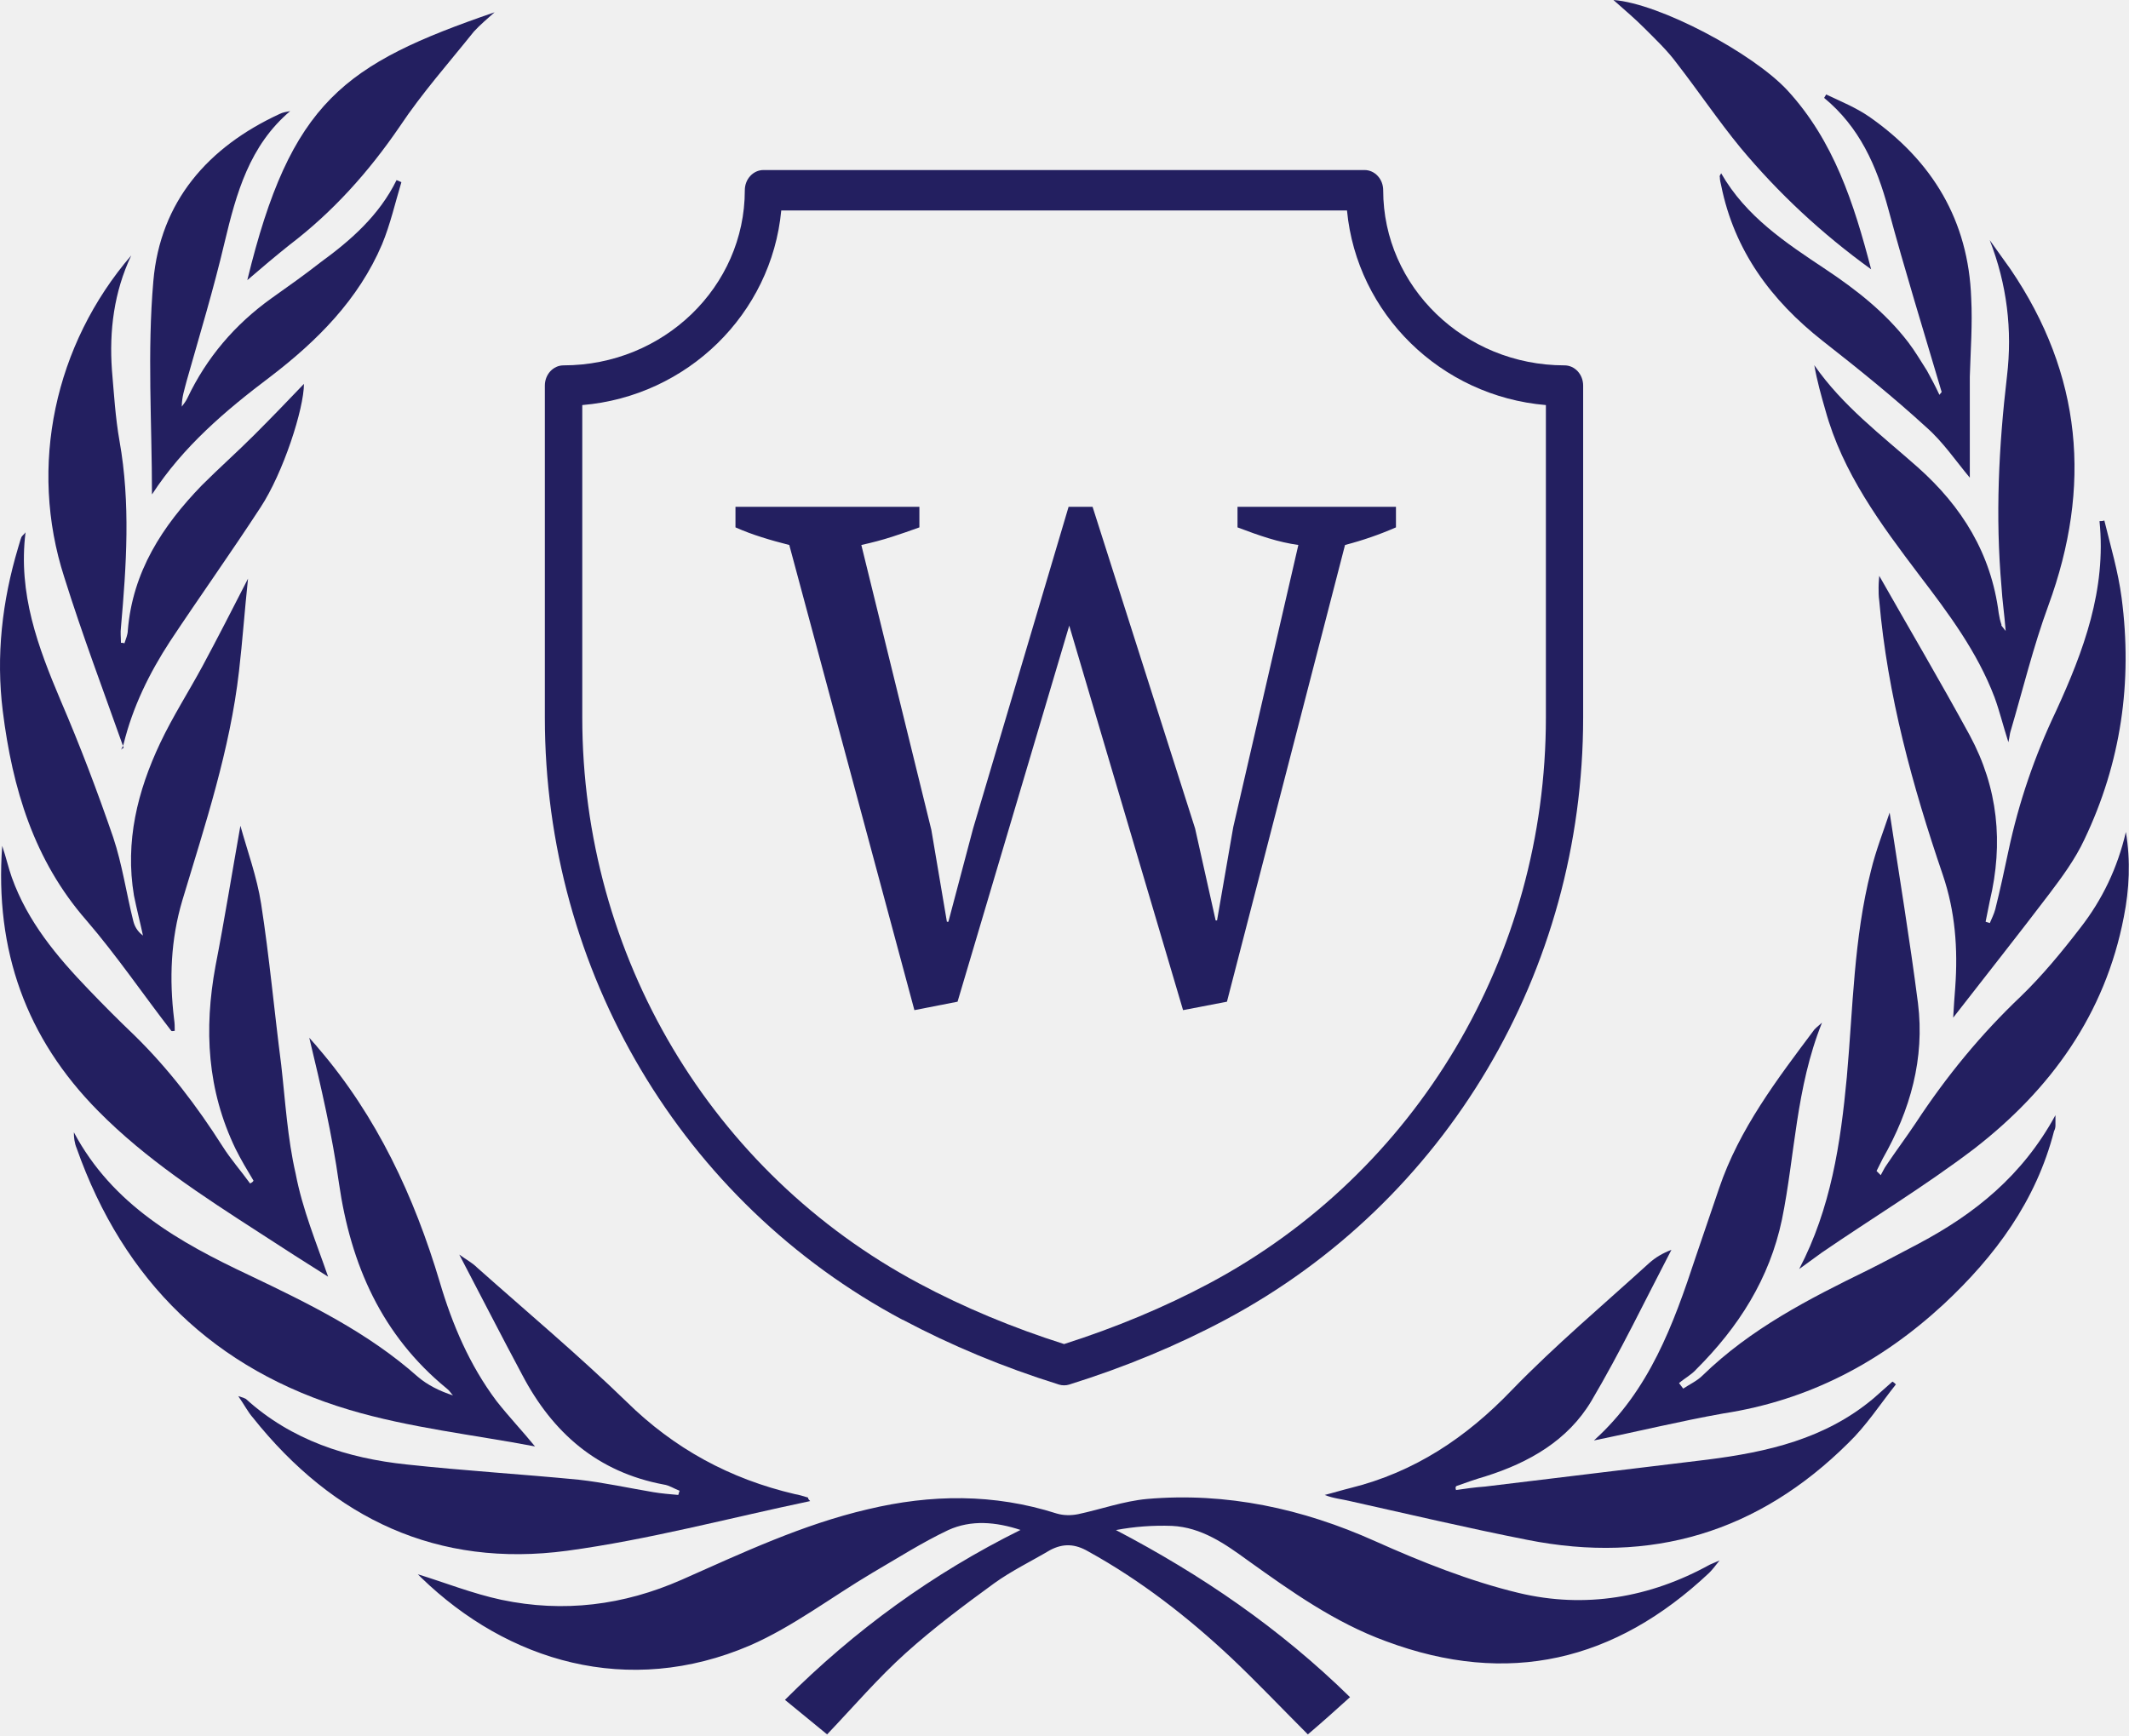
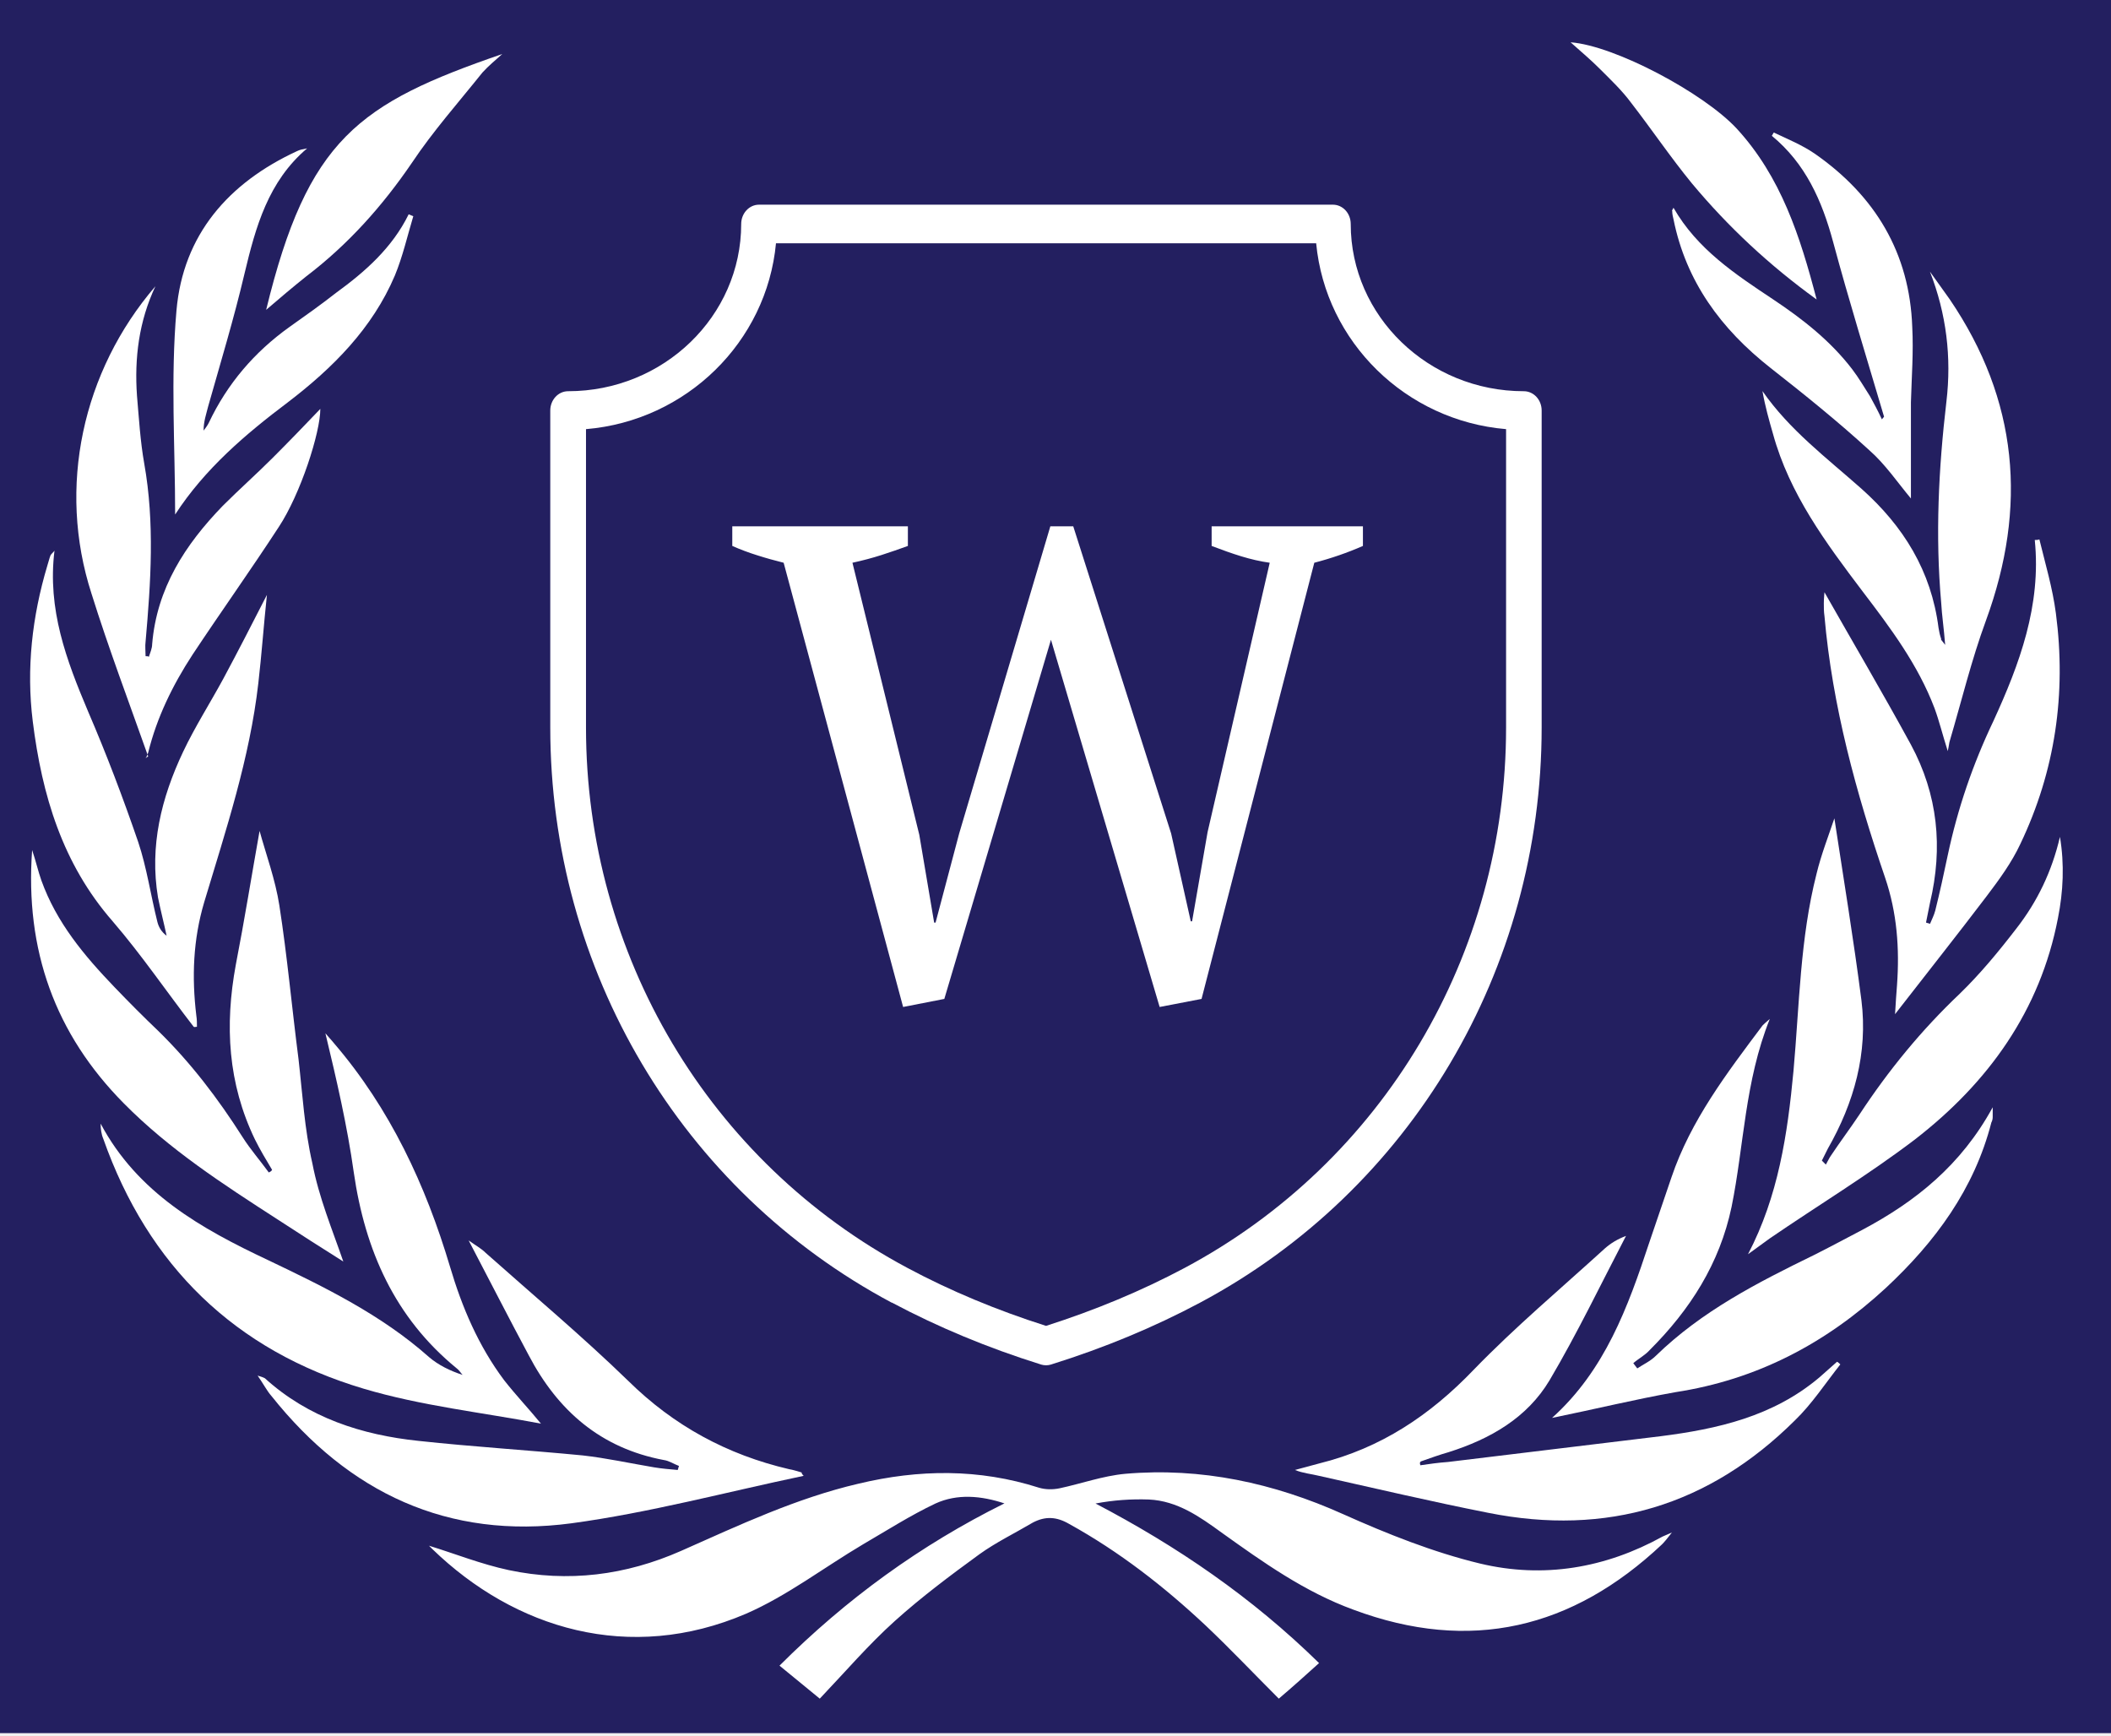
- <svg xmlns="http://www.w3.org/2000/svg" width="260" height="212" data-name="Layer 1">
+ <svg xmlns="http://www.w3.org/2000/svg" width="270" height="222" data-name="Layer 1">
  <g>
-     <g id="svg_1">
-       <path id="svg_2" fill-rule="evenodd" fill="#231f60" d="m124.669,186.9c-3.04,-1.01 -6.07,-1.27 -8.86,0c-3.21,1.52 -6.24,3.46 -9.28,5.23c-4.98,2.95 -9.7,6.58 -14.93,8.86c-14.93,6.41 -29.61,1.94 -40.15,-8.27l-0.42,-0.42c3.29,1.01 6.66,2.36 10.21,3.12c7.59,1.6 14.93,0.67 22.01,-2.45c7.42,-3.29 14.76,-6.75 22.69,-8.6c7.76,-1.86 15.44,-1.94 23.11,0.51c0.84,0.25 1.77,0.25 2.61,0.08c2.78,-0.59 5.57,-1.6 8.43,-1.86c9.7,-0.84 18.98,1.18 27.83,5.15c5.65,2.53 11.56,4.89 17.54,6.33c8.1,1.94 16.03,0.59 23.36,-3.46c0.17,-0.08 0.42,-0.17 1.18,-0.51c-0.59,0.76 -0.93,1.18 -1.27,1.52c-11.47,10.8 -24.54,13.92 -39.47,8.35c-6.24,-2.28 -11.56,-6.07 -16.87,-9.87c-2.78,-2.02 -5.65,-4.05 -9.28,-4.22c-2.28,-0.08 -4.55,0.08 -6.83,0.51c10.46,5.48 19.99,11.98 28.59,20.41c-1.77,1.6 -3.37,3.04 -5.15,4.55c-3.21,-3.21 -6.24,-6.41 -9.36,-9.36c-5.31,-4.98 -11.05,-9.45 -17.46,-12.99c-1.6,-0.93 -3.04,-1.01 -4.64,-0.17c-2.28,1.35 -4.72,2.53 -6.83,4.05c-3.71,2.7 -7.42,5.48 -10.8,8.52s-6.33,6.49 -9.62,9.95c-1.52,-1.27 -3.21,-2.61 -5.15,-4.22c8.52,-8.52 18.05,-15.44 28.76,-20.75l0.05,0.01z" class="cls-2" />
-       <path id="svg_3" fill-rule="evenodd" fill="#231f60" d="m194.669,175.94c6.75,-6.07 9.7,-14.17 12.4,-22.35c0.93,-2.78 1.94,-5.65 2.87,-8.43c2.45,-7.25 7.09,-13.33 11.64,-19.4c0.17,-0.17 0.34,-0.34 0.93,-0.84c-3.21,8.01 -3.29,16.19 -4.89,24.04c-1.52,7.25 -5.31,13.16 -10.46,18.3c-0.59,0.67 -1.43,1.1 -2.11,1.69c0.17,0.25 0.34,0.42 0.51,0.67c0.76,-0.51 1.69,-0.93 2.36,-1.6c5.9,-5.74 12.99,-9.36 20.24,-12.9c2.02,-1.01 4.05,-2.11 6.16,-3.21c6.83,-3.63 12.65,-8.27 16.7,-15.69l0,1.27c0,0.25 -0.08,0.51 -0.17,0.67c-2.19,8.52 -7.17,15.27 -13.5,21.17c-7.68,7.09 -16.45,11.72 -26.91,13.33c-5.23,0.93 -10.37,2.19 -15.77,3.29l0,-0.01z" class="cls-2" />
-       <path id="svg_4" fill-rule="evenodd" fill="#231f60" d="m65.369,176.69c-7.51,-1.43 -15.35,-2.28 -22.69,-4.47c-16.45,-4.89 -27.58,-15.69 -33.32,-31.97c-0.25,-0.59 -0.34,-1.27 -0.34,-1.94c4.72,8.86 12.82,13.41 21.42,17.46c7.25,3.46 14.51,7 20.58,12.4c1.18,1.01 2.7,1.77 4.3,2.28c-0.25,-0.25 -0.42,-0.59 -0.76,-0.84c-7.93,-6.49 -11.72,-15.1 -13.16,-25.05c-0.84,-5.99 -2.19,-11.81 -3.63,-17.8c0.34,0.42 0.76,0.84 1.1,1.27c7.17,8.35 11.72,18.13 14.84,28.59c1.52,5.15 3.63,10.12 6.92,14.51c1.52,1.94 3.21,3.71 4.72,5.57l0.02,-0.01z" class="cls-2" />
-       <path id="svg_5" fill-rule="evenodd" fill="#231f60" d="m40.069,155.95c-2.7,-1.69 -5.57,-3.54 -8.43,-5.4c-6.92,-4.47 -13.83,-8.94 -19.65,-14.84c-8.77,-8.86 -12.65,-19.57 -11.72,-32.39c0.51,1.52 0.76,2.7 1.18,3.88c1.94,5.4 5.48,9.62 9.36,13.66c1.86,1.94 3.71,3.8 5.65,5.65c4.13,4.05 7.59,8.6 10.71,13.5c1.01,1.6 2.28,3.04 3.37,4.55c0.17,-0.08 0.34,-0.17 0.42,-0.34c-0.76,-1.27 -1.52,-2.53 -2.19,-3.88c-3.46,-7.17 -3.88,-14.59 -2.45,-22.35c1.1,-5.65 2.02,-11.39 3.04,-17.12c0.84,3.04 2.02,6.24 2.53,9.53c1.01,6.49 1.6,13.07 2.45,19.65c0.51,4.47 0.76,8.94 1.77,13.33c0.84,4.39 2.53,8.43 3.96,12.57z" class="cls-2" />
-       <path id="svg_6" fill-rule="evenodd" fill="#231f60" d="m177.799,182.01c1.18,-0.17 2.36,-0.34 3.54,-0.42c9.02,-1.1 18.13,-2.19 27.16,-3.29c7.34,-0.93 14.42,-2.53 20.33,-7.51c0.76,-0.67 1.52,-1.35 2.28,-2.02c0.17,0.08 0.34,0.25 0.42,0.34c-1.94,2.45 -3.63,5.06 -5.82,7.17c-10.96,10.88 -24.04,14.84 -39.22,11.81c-7.25,-1.43 -14.42,-3.12 -21.59,-4.72c-1.01,-0.25 -2.11,-0.34 -3.12,-0.76c1.01,-0.25 2.11,-0.59 3.12,-0.84c7.84,-1.94 14.17,-6.16 19.74,-11.98c5.31,-5.48 11.13,-10.37 16.78,-15.52c0.76,-0.67 1.6,-1.18 2.7,-1.6c-3.21,6.16 -6.24,12.48 -9.78,18.47c-2.87,4.81 -7.59,7.51 -12.9,9.19c-1.18,0.34 -2.36,0.76 -3.54,1.18c-0.17,0.08 -0.17,0.25 -0.08,0.51l-0.02,-0.01z" class="cls-2" />
-       <path id="svg_7" fill-rule="evenodd" fill="#231f60" d="m219.719,155.02c3.88,-7.42 5.06,-15.35 5.82,-23.45c0.76,-8.43 0.84,-16.95 2.95,-25.22c0.59,-2.45 1.52,-4.81 2.28,-7.09c1.18,7.76 2.45,15.44 3.46,23.28c0.84,6.75 -0.93,13.07 -4.3,18.98c-0.25,0.51 -0.51,1.01 -0.76,1.52c0.17,0.17 0.34,0.34 0.51,0.51c0.25,-0.42 0.42,-0.84 0.67,-1.18c1.18,-1.77 2.45,-3.46 3.63,-5.23c3.71,-5.65 7.93,-10.8 12.82,-15.44c2.61,-2.53 4.98,-5.4 7.25,-8.35c2.7,-3.46 4.55,-7.34 5.57,-11.72c0.59,3.54 0.42,7 -0.25,10.37c-2.28,11.89 -8.94,21.09 -18.3,28.34c-5.99,4.55 -12.4,8.43 -18.56,12.65c-0.93,0.67 -1.86,1.35 -2.78,2.02l-0.01,0.01z" class="cls-2" />
-       <path id="svg_8" fill-rule="evenodd" fill="#231f60" d="m98.939,183.36c-10.04,2.11 -19.74,4.72 -29.69,6.07c-15.77,2.11 -28.51,-3.88 -38.38,-16.28c-0.59,-0.67 -1.01,-1.52 -1.77,-2.61c0.59,0.17 0.76,0.25 0.93,0.34c5.57,5.06 12.4,7.25 19.65,8.01c7,0.76 14,1.18 21,1.86c3.04,0.34 6.07,1.01 9.11,1.52c1.01,0.17 2.02,0.25 3.04,0.34c0.08,-0.17 0.08,-0.34 0.17,-0.51c-0.67,-0.25 -1.27,-0.67 -1.94,-0.76c-8.1,-1.52 -13.58,-6.33 -17.29,-13.41c-2.53,-4.72 -4.98,-9.53 -7.68,-14.68c0.93,0.67 1.6,1.01 2.19,1.6c6.07,5.4 12.4,10.71 18.22,16.36c5.82,5.74 12.65,9.45 20.58,11.3c0.51,0.08 1.01,0.25 1.6,0.42c0,0.08 0,0.17 0.25,0.42l0.01,0.01z" class="cls-2" />
-       <path id="svg_9" fill-rule="evenodd" fill="#231f60" d="m238.529,124.32c0.08,-1.52 0.17,-2.61 0.25,-3.71c0.34,-4.72 0,-9.28 -1.52,-13.75c-3.71,-10.88 -6.75,-21.93 -7.76,-33.49c-0.08,-0.51 -0.08,-1.1 -0.08,-1.6c0,-0.67 0.08,-1.27 0.08,-1.43c3.54,6.24 7.42,12.82 11.05,19.48c3.46,6.41 4.13,13.16 2.45,20.24c-0.17,0.84 -0.34,1.69 -0.51,2.53c0.17,0.08 0.34,0.08 0.51,0.17c0.25,-0.59 0.51,-1.1 0.67,-1.69c0.59,-2.36 1.1,-4.72 1.6,-7.09c1.27,-5.99 3.21,-11.64 5.82,-17.12c3.37,-7.34 6.16,-14.84 5.31,-23.2c0.17,0 0.42,0 0.59,-0.08c0.76,3.12 1.69,6.24 2.11,9.45c1.35,10.29 -0.08,20.16 -4.55,29.52c-1.1,2.36 -2.7,4.55 -4.3,6.66c-3.71,4.89 -7.59,9.78 -11.72,15.1l0,0.01z" class="cls-2" />
-       <path id="svg_10" fill-rule="evenodd" fill="#231f60" d="m3.119,65.02c-0.93,7.51 1.52,14 4.3,20.58c2.36,5.48 4.47,11.05 6.41,16.7c1.1,3.29 1.6,6.83 2.45,10.21c0.17,0.67 0.51,1.27 1.18,1.77c-0.34,-1.6 -0.76,-3.21 -1.1,-4.89c-1.1,-6.58 0.42,-12.74 3.21,-18.64c1.52,-3.21 3.46,-6.24 5.15,-9.36c1.86,-3.46 3.63,-6.92 5.57,-10.71c-0.42,3.96 -0.67,7.59 -1.1,11.3c-1.1,9.62 -4.13,18.72 -6.92,28c-1.43,4.81 -1.6,9.62 -1.01,14.51c0.08,0.51 0.08,0.93 0.08,1.43c-0.17,0 -0.34,0.08 -0.42,0c-3.46,-4.47 -6.66,-9.19 -10.37,-13.5c-6.41,-7.34 -9.03,-16.11 -10.21,-25.56c-0.84,-6.75 -0.08,-13.41 1.86,-19.91c0.17,-0.51 0.25,-0.93 0.42,-1.35c0.17,-0.25 0.34,-0.34 0.51,-0.59l-0.01,0.01z" class="cls-2" />
-       <path id="svg_11" fill-rule="evenodd" fill="#231f60" d="m244.939,77.08c-0.17,-2.19 -0.42,-3.8 -0.51,-5.4c-0.76,-8.6 -0.34,-17.12 0.67,-25.73c0.67,-5.65 0,-11.22 -2.11,-16.62c0.84,1.18 1.69,2.36 2.53,3.54c8.77,12.9 9.95,26.57 4.64,41.08c-1.86,5.06 -3.12,10.29 -4.64,15.44c-0.08,0.25 -0.08,0.51 -0.25,1.27c-0.67,-2.11 -1.1,-3.88 -1.69,-5.48c-2.11,-5.57 -5.65,-10.29 -9.19,-14.93c-4.72,-6.24 -9.36,-12.48 -11.47,-20.16c-0.51,-1.77 -1.01,-3.54 -1.35,-5.48c3.46,4.98 8.18,8.52 12.65,12.48c5.4,4.81 8.94,10.54 9.87,17.8c0.08,0.51 0.17,0.93 0.34,1.43c-0.08,0.08 0.08,0.17 0.51,0.76z" class="cls-2" />
-       <path id="svg_12" fill-rule="evenodd" fill="#231f60" d="m15.099,91.34c-2.45,-6.92 -5.06,-13.83 -7.25,-20.83c-4.39,-13.58 -1.18,-28.42 8.18,-39.31c-2.11,4.47 -2.7,9.19 -2.36,14c0.25,2.87 0.42,5.82 0.93,8.69c1.35,7.59 0.84,15.18 0.17,22.77c-0.08,0.59 0,1.18 0,1.86c0.17,0 0.34,0 0.42,0.08c0.17,-0.51 0.42,-1.1 0.42,-1.6c0.59,-7.17 4.22,-12.74 9.03,-17.71c2.11,-2.11 4.3,-4.05 6.41,-6.16s4.22,-4.3 6.07,-6.24c0,3.04 -2.53,10.88 -5.31,15.1c-3.63,5.57 -7.42,10.88 -11.05,16.36c-2.53,3.88 -4.55,8.01 -5.65,12.48c-0.08,0.25 -0.17,0.51 -0.34,0.76c0.08,-0.08 0.17,-0.17 0.34,-0.25l-0.01,0z" class="cls-2" />
-       <path id="svg_13" fill-rule="evenodd" fill="#231f60" d="m210.189,21.16c3.04,5.31 7.93,8.52 12.74,11.72c3.8,2.53 7.34,5.31 10.12,8.94c0.84,1.1 1.52,2.28 2.28,3.46c0.51,0.93 1.01,1.86 1.52,2.95c0.17,-0.25 0.34,-0.34 0.25,-0.42c-2.19,-7.42 -4.47,-14.76 -6.49,-22.27c-1.43,-5.31 -3.54,-10.04 -7.84,-13.58c0.08,-0.17 0.17,-0.25 0.25,-0.42c1.77,0.84 3.63,1.6 5.23,2.7c7.76,5.4 12.15,12.74 12.48,22.18c0.17,3.21 -0.08,6.41 -0.17,9.62l0,12.31c-1.69,-2.02 -3.29,-4.39 -5.31,-6.16c-4.05,-3.71 -8.35,-7.17 -12.65,-10.54c-6.33,-4.98 -10.8,-11.05 -12.4,-18.98c-0.08,-0.34 -0.17,-0.67 -0.17,-1.1c-0.08,0 0,-0.08 0.17,-0.42l-0.01,0.01z" class="cls-2" />
-       <path id="svg_14" fill-rule="evenodd" fill="#231f60" d="m18.559,60.38c0,-8.69 -0.59,-17.38 0.17,-26.06c0.84,-9.7 6.66,-16.36 15.44,-20.41c0.34,-0.17 0.76,-0.25 1.27,-0.34c-4.98,4.22 -6.58,10.04 -8.01,16.03c-1.35,5.74 -3.04,11.3 -4.64,16.95c-0.25,1.01 -0.59,1.94 -0.59,3.12c0.25,-0.34 0.51,-0.67 0.67,-1.01c2.36,-4.98 5.82,-9.03 10.29,-12.23c2.02,-1.43 4.05,-2.87 5.99,-4.39c3.71,-2.7 7.17,-5.74 9.28,-10.04c0.17,0.08 0.42,0.17 0.59,0.25c-0.76,2.53 -1.35,5.15 -2.36,7.59c-2.87,6.75 -7.93,11.81 -13.66,16.19c-5.48,4.13 -10.63,8.52 -14.42,14.34l-0.02,0.01z" class="cls-2" />
-       <path id="svg_15" fill-rule="evenodd" fill="#231f60" d="m228.499,32.89c-6.07,-4.39 -11.3,-9.28 -15.94,-14.84c-2.7,-3.29 -5.15,-6.92 -7.76,-10.29c-1.18,-1.6 -2.61,-2.95 -4.05,-4.39c-1.1,-1.1 -2.19,-2.02 -3.71,-3.37c5.65,0.42 17.04,6.49 21.26,11.05c5.65,6.16 8.1,13.75 10.21,21.85l-0.01,-0.01z" class="cls-2" />
-       <path id="svg_16" fill-rule="evenodd" fill="#231f60" d="m30.199,34.23c5.31,-21.85 11.81,-26.4 30.2,-32.73c-0.84,0.76 -1.77,1.52 -2.53,2.36c-3.04,3.8 -6.33,7.51 -9.03,11.56c-3.8,5.57 -8.18,10.46 -13.5,14.51c-1.69,1.35 -3.29,2.7 -5.15,4.3l0.01,0z" class="cls-2" />
+     <rect stroke="null" x="0" y="0" id="svg_1" fill="#231f60" height="221.68" width="270.48" class="cls-3" />
+     <g id="svg_2">
+       <g id="svg_3">
+         <path id="svg_4" fill-rule="evenodd" fill="#fff" d="m128.51,192.31c-3.04,-1.01 -6.07,-1.27 -8.86,0c-3.21,1.52 -6.24,3.46 -9.28,5.23c-4.98,2.95 -9.7,6.58 -14.93,8.86c-14.93,6.41 -29.61,1.94 -40.15,-8.27l-0.42,-0.42c3.29,1.01 6.66,2.36 10.21,3.12c7.59,1.6 14.93,0.67 22.01,-2.45c7.42,-3.29 14.76,-6.75 22.69,-8.6c7.76,-1.86 15.44,-1.94 23.11,0.51c0.84,0.25 1.77,0.25 2.61,0.08c2.78,-0.59 5.57,-1.6 8.43,-1.86c9.7,-0.84 18.98,1.18 27.83,5.15c5.65,2.53 11.56,4.89 17.54,6.33c8.1,1.94 16.03,0.59 23.36,-3.46c0.17,-0.08 0.42,-0.17 1.18,-0.51c-0.59,0.76 -0.93,1.18 -1.27,1.52c-11.47,10.8 -24.54,13.92 -39.47,8.35c-6.24,-2.28 -11.56,-6.07 -16.87,-9.87c-2.78,-2.02 -5.65,-4.05 -9.28,-4.22c-2.28,-0.08 -4.55,0.08 -6.83,0.51c10.46,5.48 19.99,11.98 28.59,20.41c-1.77,1.6 -3.37,3.04 -5.15,4.55c-3.21,-3.21 -6.24,-6.41 -9.36,-9.36c-5.31,-4.98 -11.05,-9.45 -17.46,-12.99c-1.6,-0.93 -3.04,-1.01 -4.64,-0.17c-2.28,1.35 -4.72,2.53 -6.83,4.05c-3.71,2.7 -7.42,5.48 -10.8,8.52s-6.33,6.49 -9.62,9.95c-1.52,-1.27 -3.21,-2.61 -5.15,-4.22c8.52,-8.52 18.05,-15.44 28.76,-20.75l0.05,0.01z" class="cls-2" />
+         <path id="svg_5" fill-rule="evenodd" fill="#fff" d="m198.52,181.35c6.75,-6.07 9.7,-14.17 12.4,-22.35c0.93,-2.78 1.94,-5.65 2.87,-8.43c2.45,-7.25 7.09,-13.33 11.64,-19.4c0.17,-0.17 0.34,-0.34 0.93,-0.84c-3.21,8.01 -3.29,16.19 -4.89,24.04c-1.52,7.25 -5.31,13.16 -10.46,18.3c-0.59,0.67 -1.43,1.1 -2.11,1.69c0.17,0.25 0.34,0.42 0.51,0.67c0.76,-0.51 1.69,-0.93 2.36,-1.6c5.9,-5.74 12.99,-9.36 20.24,-12.9c2.02,-1.01 4.05,-2.11 6.16,-3.21c6.83,-3.63 12.65,-8.27 16.7,-15.69l0,1.27c0,0.25 -0.08,0.51 -0.17,0.67c-2.19,8.52 -7.17,15.27 -13.5,21.17c-7.68,7.09 -16.45,11.72 -26.91,13.33c-5.23,0.93 -10.37,2.19 -15.77,3.29l0,-0.01z" class="cls-2" />
+         <path id="svg_6" fill-rule="evenodd" fill="#fff" d="m69.22,182.1c-7.51,-1.43 -15.35,-2.28 -22.69,-4.47c-16.45,-4.89 -27.58,-15.69 -33.32,-31.97c-0.25,-0.59 -0.34,-1.27 -0.34,-1.94c4.72,8.86 12.82,13.41 21.42,17.46c7.25,3.46 14.51,7 20.58,12.4c1.18,1.01 2.7,1.77 4.3,2.28c-0.25,-0.25 -0.42,-0.59 -0.76,-0.84c-7.93,-6.49 -11.72,-15.1 -13.16,-25.05c-0.84,-5.99 -2.19,-11.81 -3.63,-17.8c0.34,0.42 0.76,0.84 1.1,1.27c7.17,8.35 11.72,18.13 14.84,28.59c1.52,5.15 3.63,10.12 6.92,14.51c1.52,1.94 3.21,3.71 4.72,5.57l0.02,-0.01z" class="cls-2" />
+         <path id="svg_7" fill-rule="evenodd" fill="#fff" d="m43.91,161.36c-2.7,-1.69 -5.57,-3.54 -8.43,-5.4c-6.92,-4.47 -13.83,-8.94 -19.65,-14.84c-8.77,-8.86 -12.65,-19.57 -11.72,-32.39c0.51,1.52 0.76,2.7 1.18,3.88c1.94,5.4 5.48,9.62 9.36,13.66c1.86,1.94 3.71,3.8 5.65,5.65c4.13,4.05 7.59,8.6 10.71,13.5c1.01,1.6 2.28,3.04 3.37,4.55c0.17,-0.08 0.34,-0.17 0.42,-0.34c-0.76,-1.27 -1.52,-2.53 -2.19,-3.88c-3.46,-7.17 -3.88,-14.59 -2.45,-22.35c1.1,-5.65 2.02,-11.39 3.04,-17.12c0.84,3.04 2.02,6.24 2.53,9.53c1.01,6.49 1.6,13.07 2.45,19.65c0.51,4.47 0.76,8.94 1.77,13.33c0.84,4.39 2.53,8.43 3.96,12.57z" class="cls-2" />
+         <path id="svg_8" fill-rule="evenodd" fill="#fff" d="m181.65,187.42c1.18,-0.17 2.36,-0.34 3.54,-0.42c9.02,-1.1 18.13,-2.19 27.16,-3.29c7.34,-0.93 14.42,-2.53 20.33,-7.51c0.76,-0.67 1.52,-1.35 2.28,-2.02c0.17,0.08 0.34,0.25 0.42,0.34c-1.94,2.45 -3.63,5.06 -5.82,7.17c-10.96,10.88 -24.04,14.84 -39.22,11.81c-7.25,-1.43 -14.42,-3.12 -21.59,-4.72c-1.01,-0.25 -2.11,-0.34 -3.12,-0.76c1.01,-0.25 2.11,-0.59 3.12,-0.84c7.84,-1.94 14.17,-6.16 19.74,-11.98c5.31,-5.48 11.13,-10.37 16.78,-15.52c0.76,-0.67 1.6,-1.18 2.7,-1.6c-3.21,6.16 -6.24,12.48 -9.78,18.47c-2.87,4.81 -7.59,7.51 -12.9,9.19c-1.18,0.34 -2.36,0.76 -3.54,1.18c-0.17,0.08 -0.17,0.25 -0.08,0.51l-0.02,-0.01z" class="cls-2" />
+         <path id="svg_9" fill-rule="evenodd" fill="#fff" d="m223.57,160.43c3.88,-7.42 5.06,-15.35 5.82,-23.45c0.76,-8.43 0.84,-16.95 2.95,-25.22c0.59,-2.45 1.52,-4.81 2.28,-7.09c1.18,7.76 2.45,15.44 3.46,23.28c0.84,6.75 -0.93,13.07 -4.3,18.98c-0.25,0.51 -0.51,1.01 -0.76,1.52c0.17,0.17 0.34,0.34 0.51,0.51c0.25,-0.42 0.42,-0.84 0.67,-1.18c1.18,-1.77 2.45,-3.46 3.63,-5.23c3.71,-5.65 7.93,-10.8 12.82,-15.44c2.61,-2.53 4.98,-5.4 7.25,-8.35c2.7,-3.46 4.55,-7.34 5.57,-11.72c0.59,3.54 0.42,7 -0.25,10.37c-2.28,11.89 -8.94,21.09 -18.3,28.34c-5.99,4.55 -12.4,8.43 -18.56,12.65c-0.93,0.67 -1.86,1.35 -2.78,2.02l-0.01,0.01z" class="cls-2" />
+         <path id="svg_10" fill-rule="evenodd" fill="#fff" d="m102.79,188.77c-10.04,2.11 -19.74,4.72 -29.69,6.07c-15.77,2.11 -28.51,-3.88 -38.38,-16.28c-0.59,-0.67 -1.01,-1.52 -1.77,-2.61c0.59,0.17 0.76,0.25 0.93,0.34c5.57,5.06 12.4,7.25 19.65,8.01c7,0.76 14,1.18 21,1.86c3.04,0.34 6.07,1.01 9.11,1.52c1.01,0.17 2.02,0.25 3.04,0.34c0.08,-0.17 0.08,-0.34 0.17,-0.51c-0.67,-0.25 -1.27,-0.67 -1.94,-0.76c-8.1,-1.52 -13.58,-6.33 -17.29,-13.41c-2.53,-4.72 -4.98,-9.53 -7.68,-14.68c0.93,0.67 1.6,1.01 2.19,1.6c6.07,5.4 12.4,10.71 18.22,16.36c5.82,5.74 12.65,9.45 20.58,11.3c0.51,0.08 1.01,0.25 1.6,0.42c0,0.08 0,0.17 0.25,0.42l0.01,0.01z" class="cls-2" />
+         <path id="svg_11" fill-rule="evenodd" fill="#fff" d="m242.38,129.73c0.08,-1.52 0.17,-2.61 0.25,-3.71c0.34,-4.72 0,-9.28 -1.52,-13.75c-3.71,-10.88 -6.75,-21.93 -7.76,-33.49c-0.08,-0.51 -0.08,-1.1 -0.08,-1.6c0,-0.67 0.08,-1.27 0.08,-1.43c3.54,6.24 7.42,12.82 11.05,19.48c3.46,6.41 4.13,13.16 2.45,20.24c-0.17,0.84 -0.34,1.69 -0.51,2.53c0.17,0.08 0.34,0.08 0.51,0.17c0.25,-0.59 0.51,-1.1 0.67,-1.69c0.59,-2.36 1.1,-4.72 1.6,-7.09c1.27,-5.99 3.21,-11.64 5.82,-17.12c3.37,-7.34 6.16,-14.84 5.31,-23.2c0.17,0 0.42,0 0.59,-0.08c0.76,3.12 1.69,6.24 2.11,9.45c1.35,10.29 -0.08,20.16 -4.55,29.52c-1.1,2.36 -2.7,4.55 -4.3,6.66c-3.71,4.89 -7.59,9.78 -11.72,15.1l0,0.01z" class="cls-2" />
+         <path id="svg_12" fill-rule="evenodd" fill="#fff" d="m6.97,70.43c-0.93,7.51 1.52,14 4.3,20.58c2.36,5.48 4.47,11.05 6.41,16.7c1.1,3.29 1.6,6.83 2.45,10.21c0.17,0.67 0.51,1.27 1.18,1.77c-0.34,-1.6 -0.76,-3.21 -1.1,-4.89c-1.1,-6.58 0.42,-12.74 3.21,-18.64c1.52,-3.21 3.46,-6.24 5.15,-9.36c1.86,-3.46 3.63,-6.92 5.57,-10.71c-0.42,3.96 -0.67,7.59 -1.1,11.3c-1.1,9.62 -4.13,18.72 -6.92,28c-1.43,4.81 -1.6,9.62 -1.01,14.51c0.08,0.51 0.08,0.93 0.08,1.43c-0.17,0 -0.34,0.08 -0.42,0c-3.46,-4.47 -6.66,-9.19 -10.37,-13.5c-6.41,-7.34 -9.03,-16.11 -10.21,-25.56c-0.84,-6.75 -0.08,-13.41 1.86,-19.91c0.17,-0.51 0.25,-0.93 0.42,-1.35c0.17,-0.25 0.34,-0.34 0.51,-0.59l-0.01,0.01z" class="cls-2" />
+         <path id="svg_13" fill-rule="evenodd" fill="#fff" d="m248.79,82.49c-0.17,-2.19 -0.42,-3.8 -0.51,-5.4c-0.76,-8.6 -0.34,-17.12 0.67,-25.73c0.67,-5.65 0,-11.22 -2.11,-16.62c0.84,1.18 1.69,2.36 2.53,3.54c8.77,12.9 9.95,26.57 4.64,41.08c-1.86,5.06 -3.12,10.29 -4.64,15.44c-0.08,0.25 -0.08,0.51 -0.25,1.27c-0.67,-2.11 -1.1,-3.88 -1.69,-5.48c-2.11,-5.57 -5.65,-10.29 -9.19,-14.93c-4.72,-6.24 -9.36,-12.48 -11.47,-20.16c-0.51,-1.77 -1.01,-3.54 -1.35,-5.48c3.46,4.98 8.18,8.52 12.65,12.48c5.4,4.81 8.94,10.54 9.87,17.8c0.08,0.51 0.17,0.93 0.34,1.43c-0.08,0.08 0.08,0.17 0.51,0.76z" class="cls-2" />
+         <path id="svg_14" fill-rule="evenodd" fill="#fff" d="m18.95,96.75c-2.45,-6.92 -5.06,-13.83 -7.25,-20.83c-4.39,-13.58 -1.18,-28.42 8.18,-39.31c-2.11,4.47 -2.7,9.19 -2.36,14c0.25,2.87 0.42,5.82 0.93,8.69c1.35,7.59 0.84,15.18 0.17,22.77c-0.08,0.59 0,1.18 0,1.86c0.17,0 0.34,0 0.42,0.08c0.17,-0.51 0.42,-1.1 0.42,-1.6c0.59,-7.17 4.22,-12.74 9.03,-17.71c2.11,-2.11 4.3,-4.05 6.41,-6.16s4.22,-4.3 6.07,-6.24c0,3.04 -2.53,10.88 -5.31,15.1c-3.63,5.57 -7.42,10.88 -11.05,16.36c-2.53,3.88 -4.55,8.01 -5.65,12.48c-0.08,0.25 -0.17,0.51 -0.34,0.76c0.08,-0.08 0.17,-0.17 0.34,-0.25l-0.01,0z" class="cls-2" />
+         <path id="svg_15" fill-rule="evenodd" fill="#fff" d="m214.04,26.57c3.04,5.31 7.93,8.52 12.74,11.72c3.8,2.53 7.34,5.31 10.12,8.94c0.84,1.1 1.52,2.28 2.28,3.46c0.51,0.93 1.01,1.86 1.52,2.95c0.17,-0.25 0.34,-0.34 0.25,-0.42c-2.19,-7.42 -4.47,-14.76 -6.49,-22.27c-1.43,-5.31 -3.54,-10.04 -7.84,-13.58c0.08,-0.17 0.17,-0.25 0.25,-0.42c1.77,0.84 3.63,1.6 5.23,2.7c7.76,5.4 12.15,12.74 12.48,22.18c0.17,3.21 -0.08,6.41 -0.17,9.62l0,12.31c-1.69,-2.02 -3.29,-4.39 -5.31,-6.16c-4.05,-3.71 -8.35,-7.17 -12.65,-10.54c-6.33,-4.98 -10.8,-11.05 -12.4,-18.98c-0.08,-0.34 -0.17,-0.67 -0.17,-1.1c-0.08,0 0,-0.08 0.17,-0.42l-0.01,0.01z" class="cls-2" />
+         <path id="svg_16" fill-rule="evenodd" fill="#fff" d="m22.4,65.79c0,-8.69 -0.59,-17.38 0.17,-26.06c0.84,-9.7 6.66,-16.36 15.44,-20.41c0.34,-0.17 0.76,-0.25 1.27,-0.34c-4.98,4.22 -6.58,10.04 -8.01,16.03c-1.35,5.74 -3.04,11.3 -4.64,16.95c-0.25,1.01 -0.59,1.94 -0.59,3.12c0.25,-0.34 0.51,-0.67 0.67,-1.01c2.36,-4.98 5.82,-9.03 10.29,-12.23c2.02,-1.43 4.05,-2.87 5.99,-4.39c3.71,-2.7 7.17,-5.74 9.28,-10.04c0.17,0.08 0.42,0.17 0.59,0.25c-0.76,2.53 -1.35,5.15 -2.36,7.59c-2.87,6.75 -7.93,11.81 -13.66,16.19c-5.48,4.13 -10.63,8.52 -14.42,14.34l-0.02,0.01z" class="cls-2" />
+         <path id="svg_17" fill-rule="evenodd" fill="#fff" d="m232.34,38.3c-6.07,-4.39 -11.3,-9.28 -15.94,-14.84c-2.7,-3.29 -5.15,-6.92 -7.76,-10.29c-1.18,-1.6 -2.61,-2.95 -4.05,-4.39c-1.1,-1.1 -2.19,-2.02 -3.71,-3.37c5.65,0.42 17.04,6.49 21.26,11.05c5.65,6.16 8.1,13.75 10.21,21.85l-0.01,-0.01z" class="cls-2" />
+         <path id="svg_18" fill-rule="evenodd" fill="#fff" d="m34.04,39.64c5.31,-21.85 11.81,-26.4 30.2,-32.73c-0.84,0.76 -1.77,1.52 -2.53,2.36c-3.04,3.8 -6.33,7.51 -9.03,11.56c-3.8,5.57 -8.18,10.46 -13.5,14.51c-1.69,1.35 -3.29,2.7 -5.15,4.3l0.01,0z" class="cls-2" />
+       </g>
+       <path id="svg_19" fill="#fff" d="m114.07,166.61c5.9,3.14 12.29,5.8 19.01,7.9l0,0s0.06,0.02 0.09,0.03c0.2,0.06 0.41,0.09 0.61,0.09l0.02,0c0.2,0 0.41,-0.03 0.61,-0.09c0.03,-0.01 0.06,-0.02 0.09,-0.03l0,0c6.72,-2.1 13.11,-4.75 19.01,-7.9c26.93,-14.37 43.67,-42.56 43.67,-73.57l0,-40.53c0,-1.37 -1.02,-2.47 -2.28,-2.47c-12.2,0 -22.14,-9.6 -22.14,-21.39c0,-1.37 -1.02,-2.47 -2.28,-2.47l-73.4,0c-1.26,0 -2.28,1.11 -2.28,2.47c0,11.79 -9.93,21.39 -22.14,21.39c-1.26,0 -2.28,1.11 -2.28,2.47l0,40.54c0,31.01 16.73,59.2 43.67,73.57l0,0l0.02,-0.01zm-39.11,-111.72c12.83,-1.08 23.1,-11.14 24.29,-23.77l69.09,0c1.2,12.63 11.47,22.69 24.29,23.77l0,38.16c0,29.11 -15.75,55.6 -41.12,69.13c-5.5,2.93 -11.46,5.41 -17.72,7.41c-6.26,-1.99 -12.23,-4.47 -17.72,-7.41c-25.36,-13.53 -41.12,-40.02 -41.12,-69.13l0,-38.16l0.01,0z" class="cls-1" />
+       <path id="svg_20" fill="#fff" d="m154.45,106.44l7.95,-34.46c-1.21,-0.17 -2.42,-0.45 -3.63,-0.82c-1.21,-0.37 -2.47,-0.82 -3.8,-1.33l0,0l0,-2.51l19.35,0l0,2.51c-1.96,0.86 -4.03,1.58 -6.22,2.15l0,0l-14.42,55.79l-5.36,1.03l-13.9,-46.97l-13.64,45.94l-5.27,1.03l-15.28,-56.82c-1.15,-0.29 -2.28,-0.6 -3.37,-0.95c-1.09,-0.34 -2.16,-0.74 -3.2,-1.2l0,0l0,-2.51l22.46,0l0,2.51c-1.1,0.4 -2.22,0.79 -3.37,1.16c-1.15,0.37 -2.39,0.7 -3.72,0.99l0,0l8.55,34.8l1.9,11.23l0.18,0l3.02,-11.4l11.66,-39.29l2.93,0l12.52,39.29l2.51,11.23l0.17,0l1.98,-11.4z" class="cls-1" />
    </g>
-     <path id="svg_17" fill="#231f60" d="m110.229,161.2c5.9,3.14 12.29,5.8 19.01,7.9l0,0s0.06,0.02 0.09,0.03c0.2,0.06 0.41,0.09 0.61,0.09l0.02,0c0.2,0 0.41,-0.03 0.61,-0.09c0.03,-0.01 0.06,-0.02 0.09,-0.03l0,0c6.72,-2.1 13.11,-4.75 19.01,-7.9c26.93,-14.37 43.67,-42.56 43.67,-73.57l0,-40.53c0,-1.37 -1.02,-2.47 -2.28,-2.47c-12.2,0 -22.14,-9.6 -22.14,-21.39c0,-1.37 -1.02,-2.47 -2.28,-2.47l-73.4,0c-1.26,0 -2.28,1.11 -2.28,2.47c0,11.79 -9.93,21.39 -22.14,21.39c-1.26,0 -2.28,1.11 -2.28,2.47l0,40.54c0,31.01 16.73,59.2 43.67,73.57l0,0l0.02,-0.01zm-39.11,-111.72c12.83,-1.08 23.1,-11.14 24.29,-23.77l69.09,0c1.2,12.63 11.47,22.69 24.29,23.77l0,38.16c0,29.11 -15.75,55.6 -41.12,69.13c-5.5,2.93 -11.46,5.41 -17.72,7.41c-6.26,-1.99 -12.23,-4.47 -17.72,-7.41c-25.36,-13.53 -41.12,-40.02 -41.12,-69.13l0,-38.16l0.01,0z" class="cls-1" />
-     <path id="svg_18" fill="#231f60" d="m150.609,101.03l7.95,-34.46c-1.21,-0.17 -2.42,-0.45 -3.63,-0.82c-1.21,-0.37 -2.47,-0.82 -3.8,-1.33l0,0l0,-2.51l19.35,0l0,2.51c-1.96,0.86 -4.03,1.58 -6.22,2.15l0,0l-14.42,55.79l-5.36,1.03l-13.9,-46.97l-13.64,45.94l-5.27,1.03l-15.28,-56.82c-1.15,-0.29 -2.28,-0.6 -3.37,-0.95c-1.09,-0.34 -2.16,-0.74 -3.2,-1.2l0,0l0,-2.51l22.46,0l0,2.51c-1.1,0.4 -2.22,0.79 -3.37,1.16c-1.15,0.37 -2.39,0.7 -3.72,0.99l0,0l8.55,34.8l1.9,11.23l0.18,0l3.02,-11.4l11.66,-39.29l2.93,0l12.52,39.29l2.51,11.23l0.17,0l1.98,-11.4z" class="cls-1" />
  </g>
</svg>
